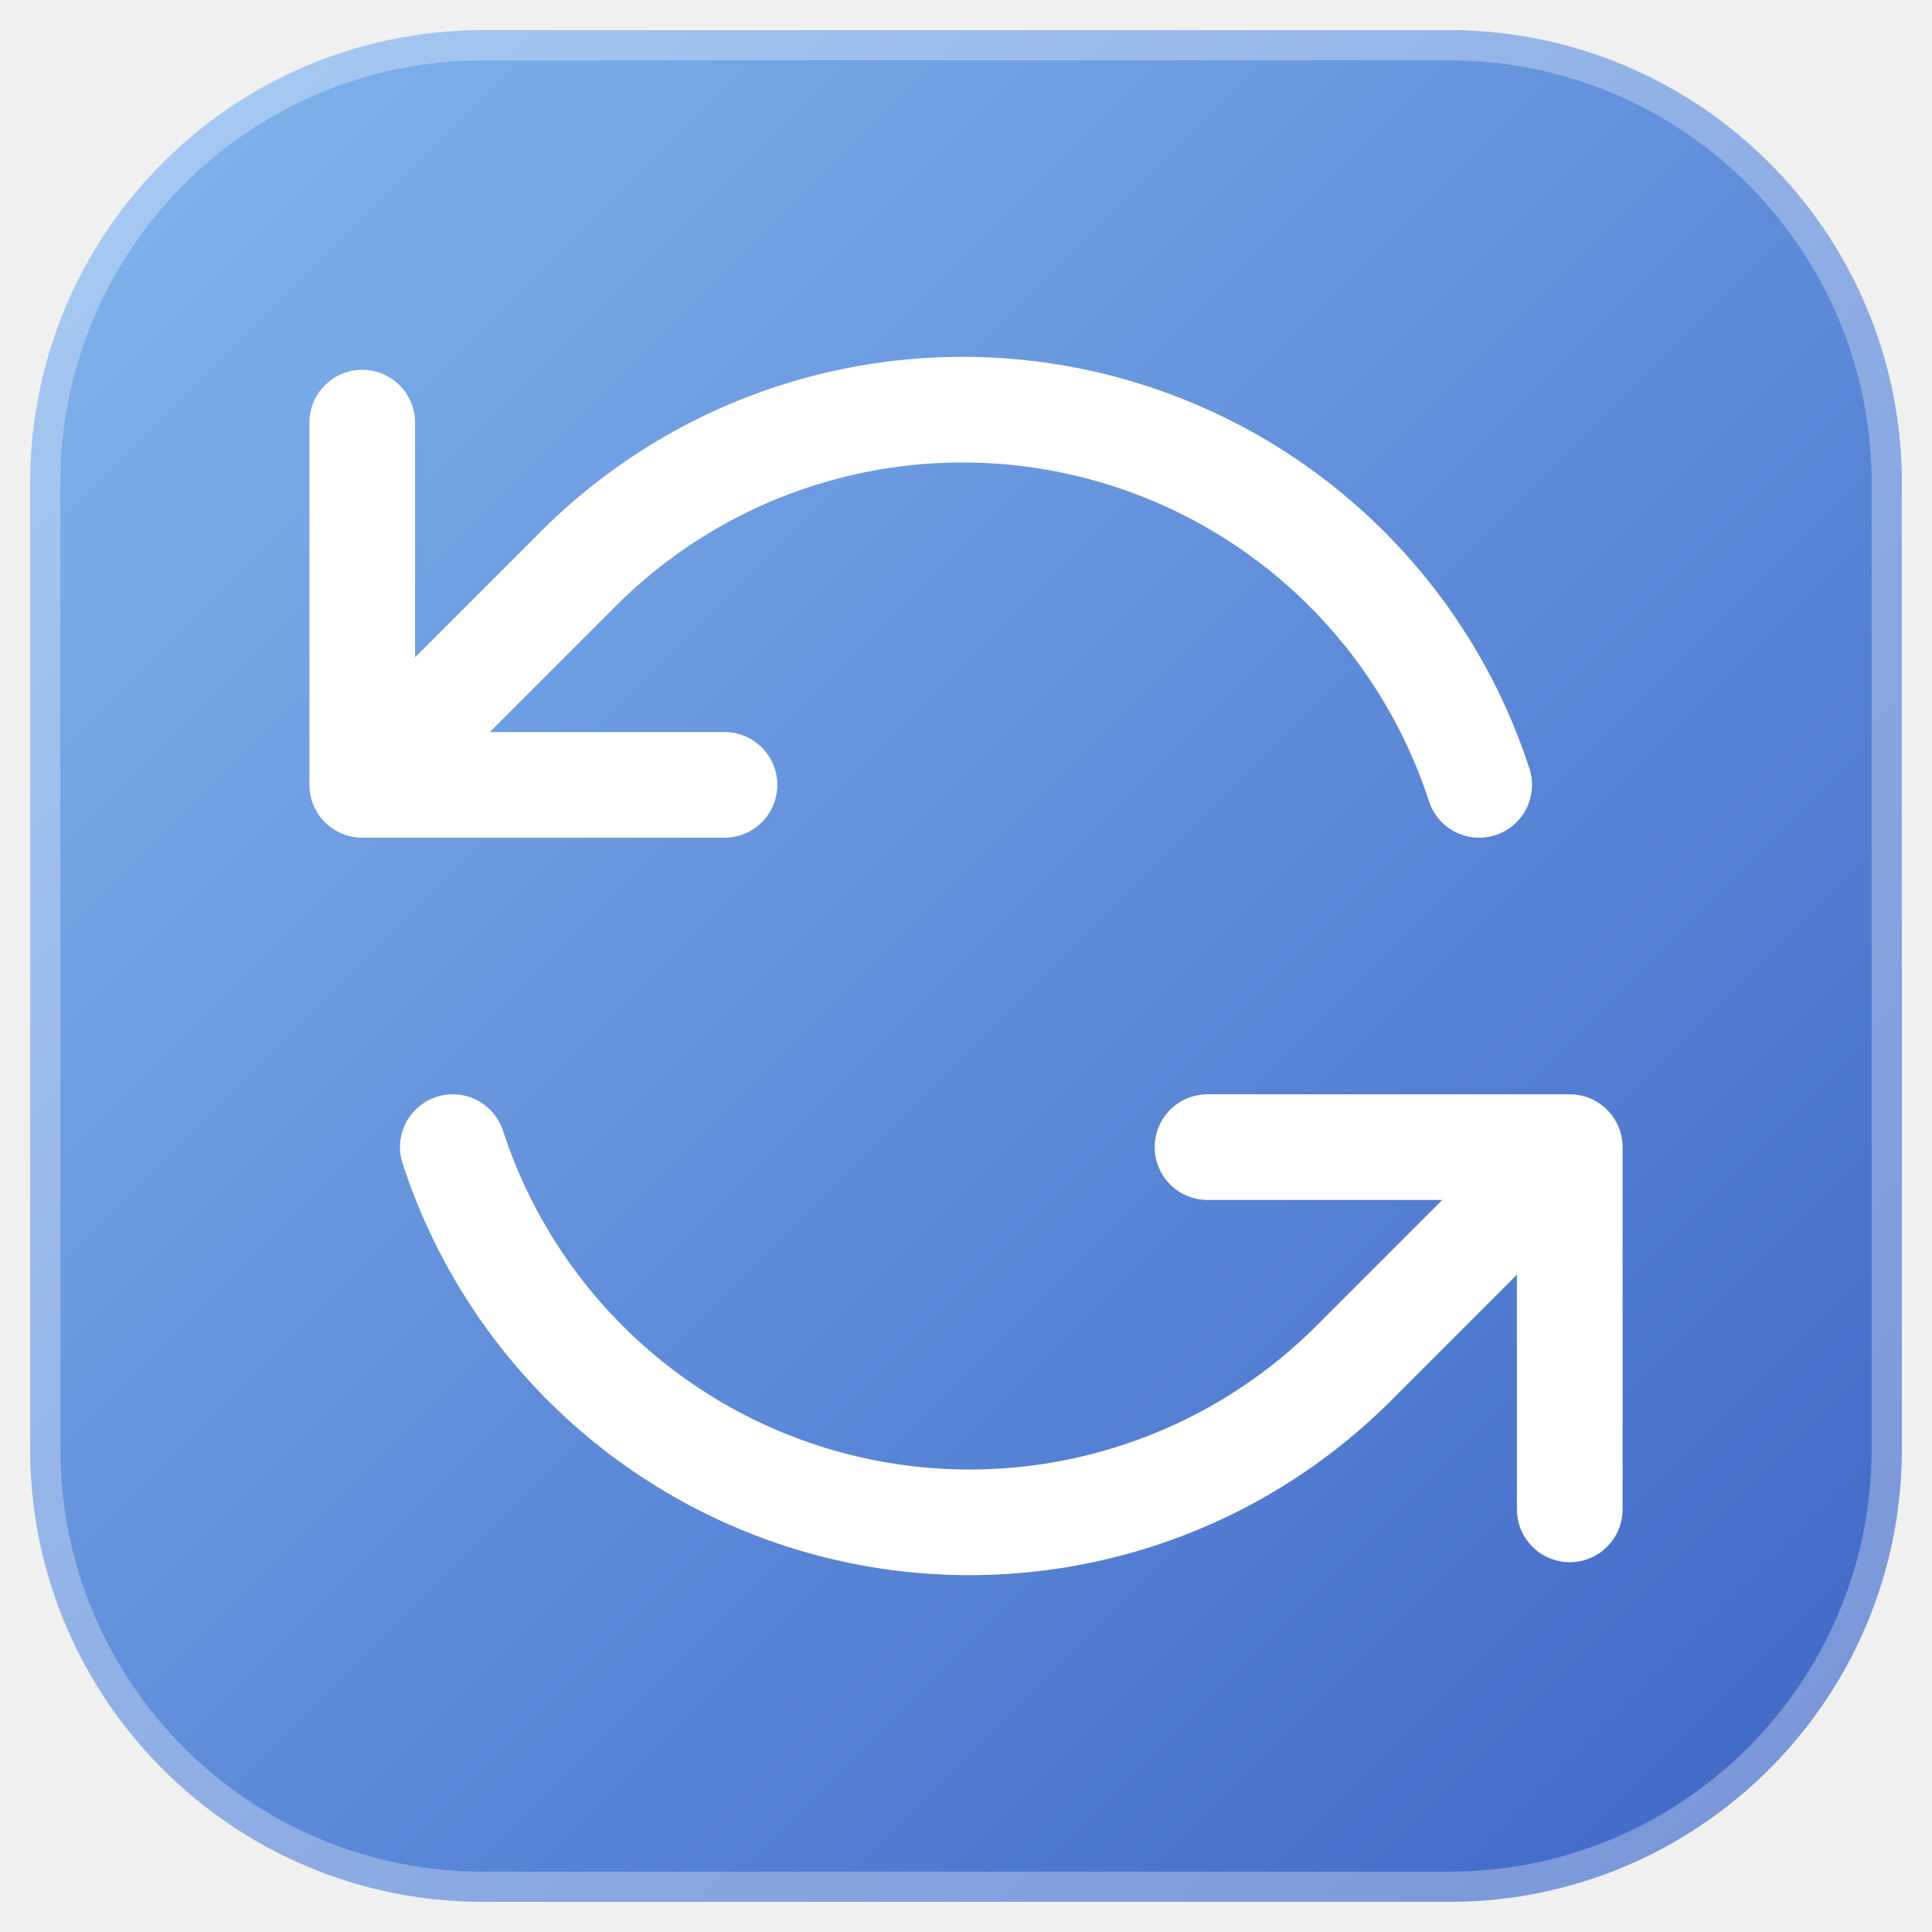
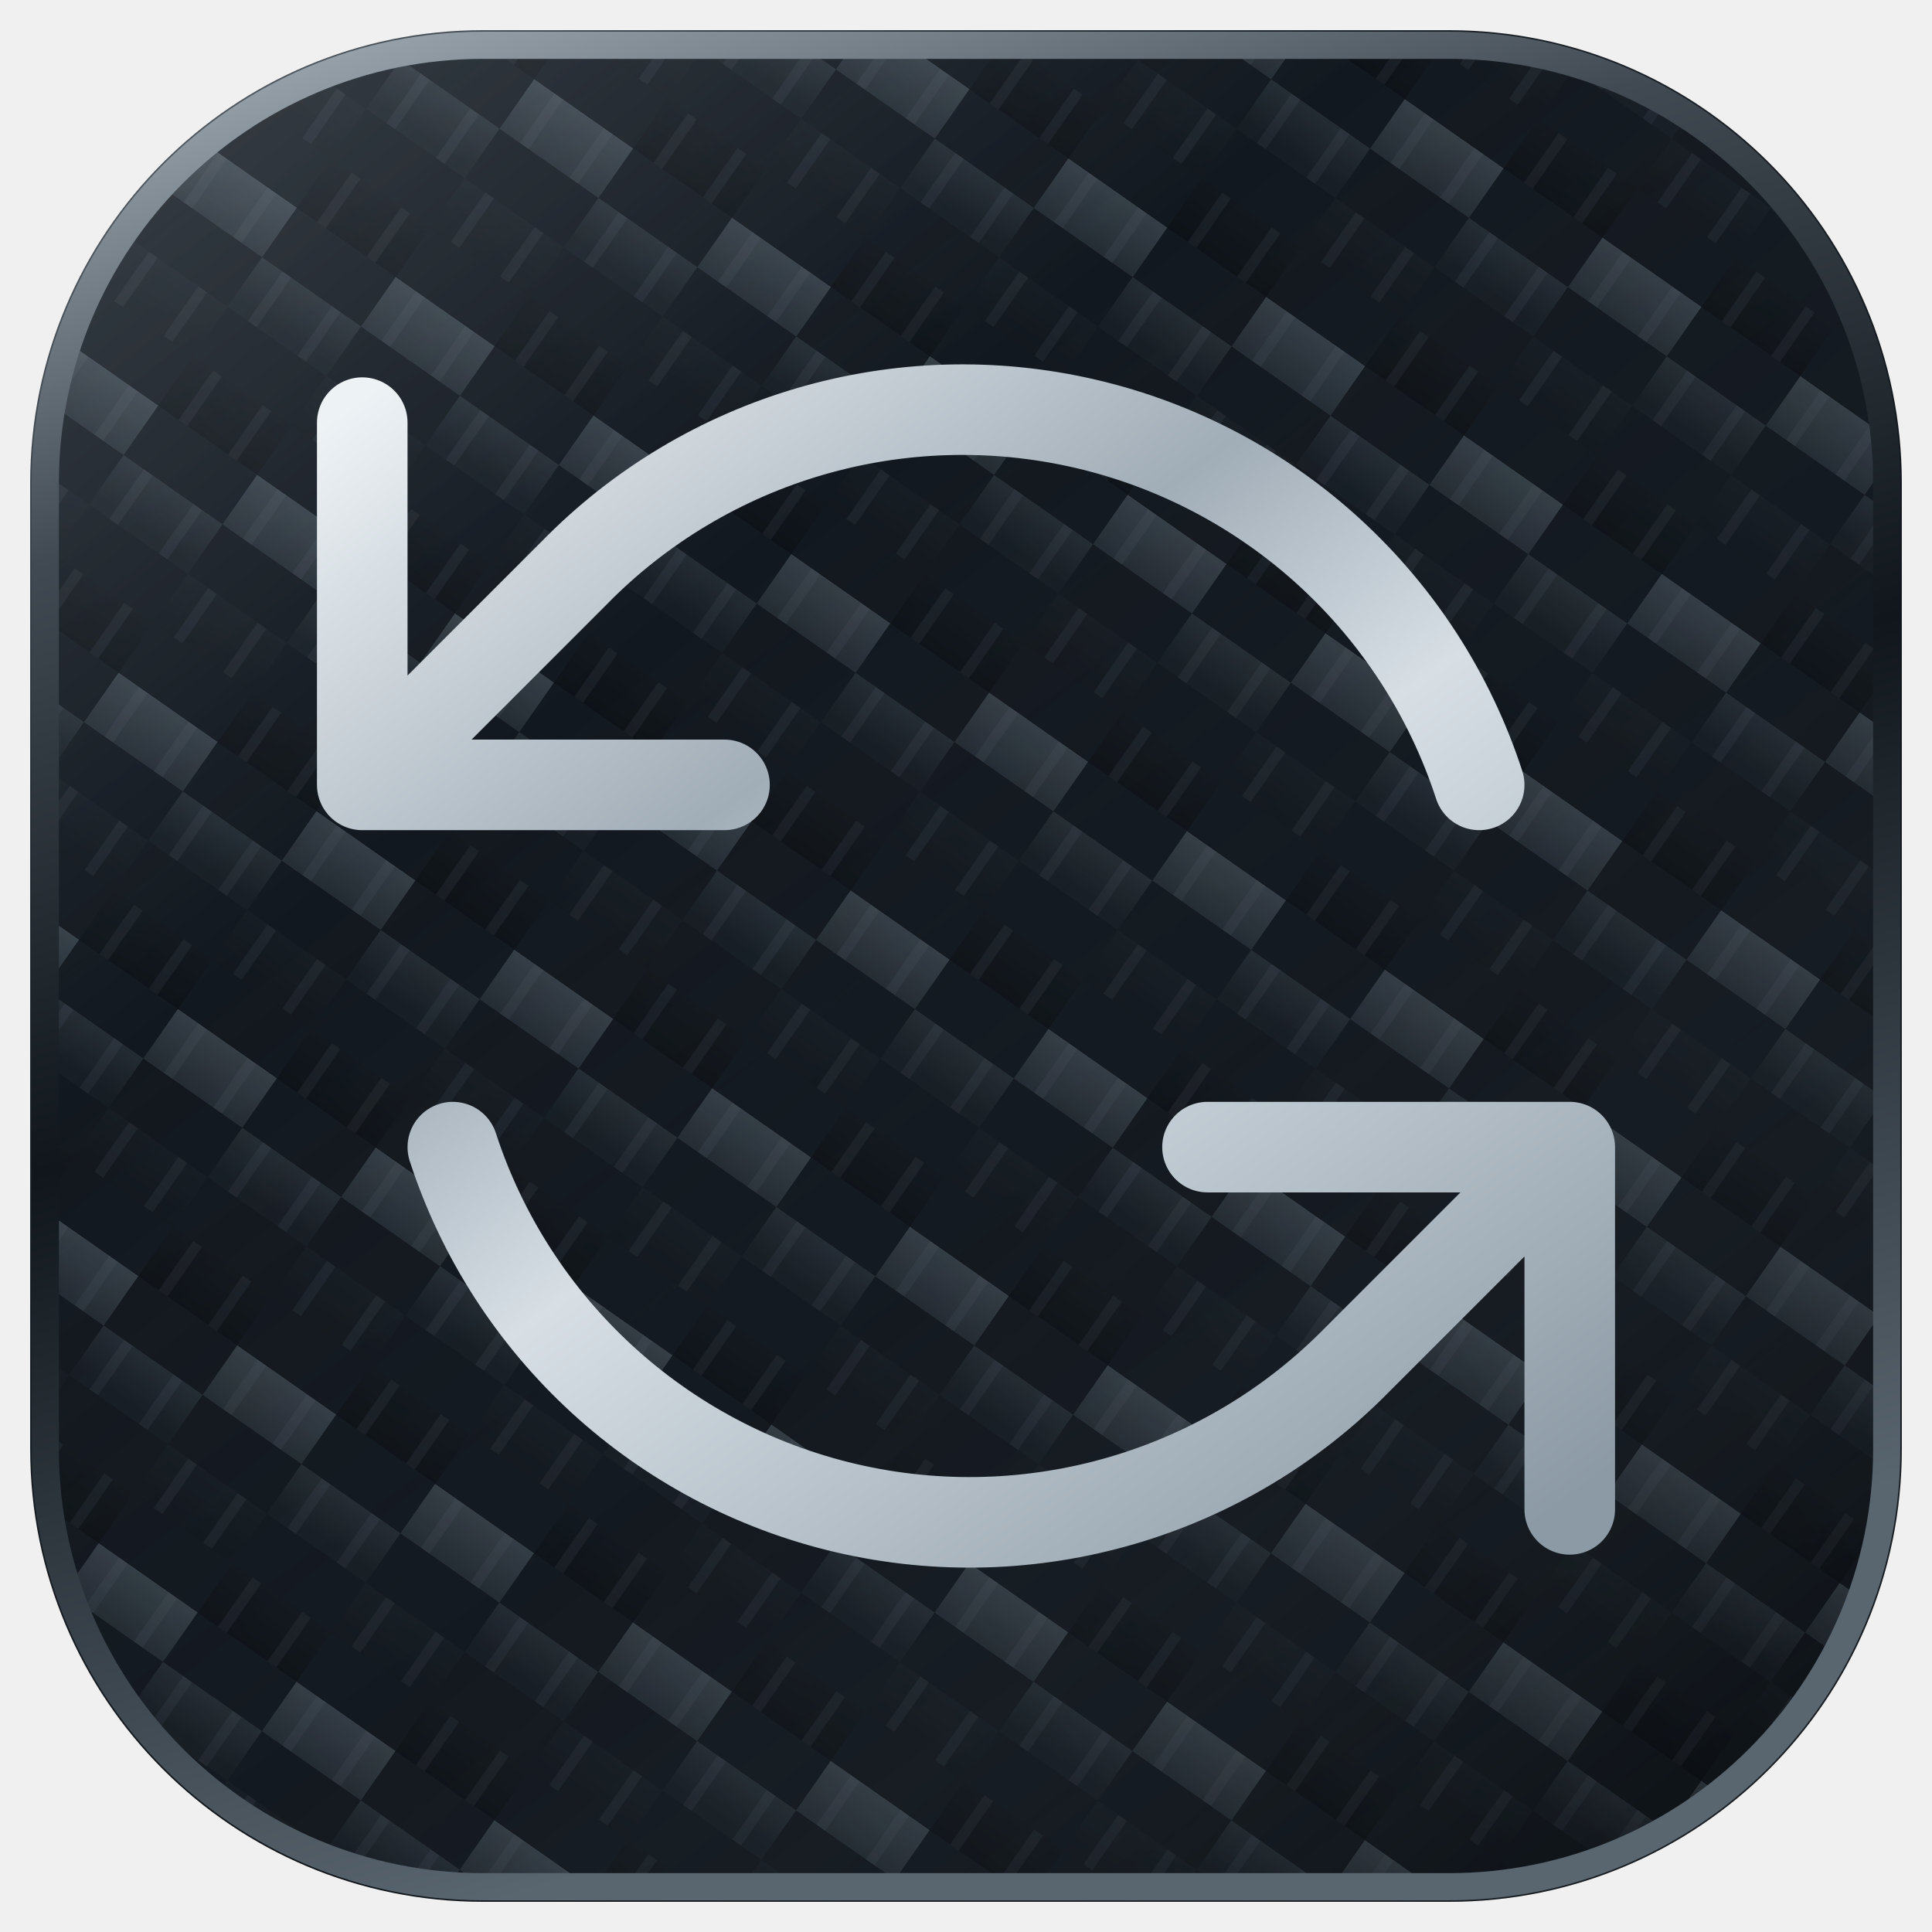
- <svg xmlns="http://www.w3.org/2000/svg" viewBox="0 0 64 64">
+ <svg xmlns="http://www.w3.org/2000/svg" viewBox="0 0 64 64" role="img" aria-labelledby="title">
  <defs>
-     <linearGradient id="g" x1="0" y1="0" x2="1" y2="1">
-       <stop stop-color="#83b6ee" />
-       <stop offset="1" stop-color="#3d65c6" />
+     <linearGradient id="carbon" x1="8" y1="2" x2="53" y2="64" gradientUnits="userSpaceOnUse">
+       <stop stop-color="#3c444c" />
+       <stop offset=".23" stop-color="#1b2229" />
+       <stop offset=".65" stop-color="#090d11" />
+       <stop offset="1" stop-color="#20272e" />
+     </linearGradient>
+     <linearGradient id="yarn" x2="0" y2="1">
+       <stop stop-color="#404a53" />
+       <stop offset=".45" stop-color="#161d24" />
+       <stop offset="1" stop-color="#090d12" />
+     </linearGradient>
+     <pattern id="weave" width="8" height="8" patternUnits="userSpaceOnUse" patternTransform="rotate(35)">
+       <path fill="#10161c" d="M0 0h8v8H0z" />
+       <path fill="url(#yarn)" d="M0 0h4v2H0zM4 2h4v2H4zM0 4h4v2H0zM4 6h4v2H4z" />
+       <path d="M1 0v2m2-2v2m2 0v2m2-2v2M1 4v2m2-2v2m2 0v2m2-2v2" stroke="#87949f" stroke-opacity=".12" stroke-width=".35" />
+     </pattern>
+     <linearGradient id="sheen" x2=".8" y2="1">
+       <stop stop-color="#e5edf2" stop-opacity=".15" />
+       <stop offset=".36" stop-color="#c7d3dd" stop-opacity="0" />
+       <stop offset=".65" stop-color="#6d7b88" stop-opacity=".06" />
+       <stop offset="1" stop-color="#000000" stop-opacity=".24" />
+     </linearGradient>
+     <linearGradient id="rim" x2=".3" y2="1">
+       <stop stop-color="#a4afb8" />
+       <stop offset=".25" stop-color="#414a52" />
+       <stop offset=".56" stop-color="#10161b" />
+       <stop offset="1" stop-color="#59656f" />
+     </linearGradient>
+     <linearGradient id="metal" x1="15" y1="11" x2="46" y2="54" gradientUnits="userSpaceOnUse">
+       <stop stop-color="#edf2f5" />
+       <stop offset=".34" stop-color="#a1adb7" />
+       <stop offset=".53" stop-color="#d7dfe5" />
+       <stop offset="1" stop-color="#8c9aa5" />
+     </linearGradient>
+     <linearGradient id="inset" x2=".5" y2="1">
+       <stop stop-color="#26313b" stop-opacity=".85" />
+       <stop offset="1" stop-color="#090e13" stop-opacity=".9" />
    </linearGradient>
  </defs>
-   <rect x="1" y="1" width="62" height="62" rx="15" fill="url(#g)" />
-   <rect x="1.5" y="1.5" width="61" height="61" rx="14.5" fill="none" stroke="white" opacity=".3" />
-   <g fill="none" stroke="white" stroke-width="3.5" stroke-linecap="round" stroke-linejoin="round">
-     <path d="M49 26a18 18 0 0 0-30-7l-7 7m0-12v12h12M15 38a18 18 0 0 0 30 7l7-7m0 12V38H40" />
+   <rect x="1" y="1" width="62" height="62" rx="15" fill="url(#carbon)" />
+   <rect x="1.5" y="1.5" width="61" height="61" rx="14.5" fill="url(#weave)" opacity=".7" />
+   <rect x="1" y="1" width="62" height="62" rx="15" fill="url(#sheen)" />
+   <rect x="1.5" y="1.5" width="61" height="61" rx="14.5" fill="none" stroke="url(#rim)" stroke-width=".9" />
+   <g fill="none" stroke="url(#metal)" stroke-width="2.6" stroke-linecap="round" stroke-linejoin="round">
+     <path d="M49 26a18 18 0 0 0-30-7l-7 7m0-12v12h12M15 38a18 18 0 0 0 30 7l7-7m0 12V38H40" stroke-width="3" />
  </g>
</svg>
